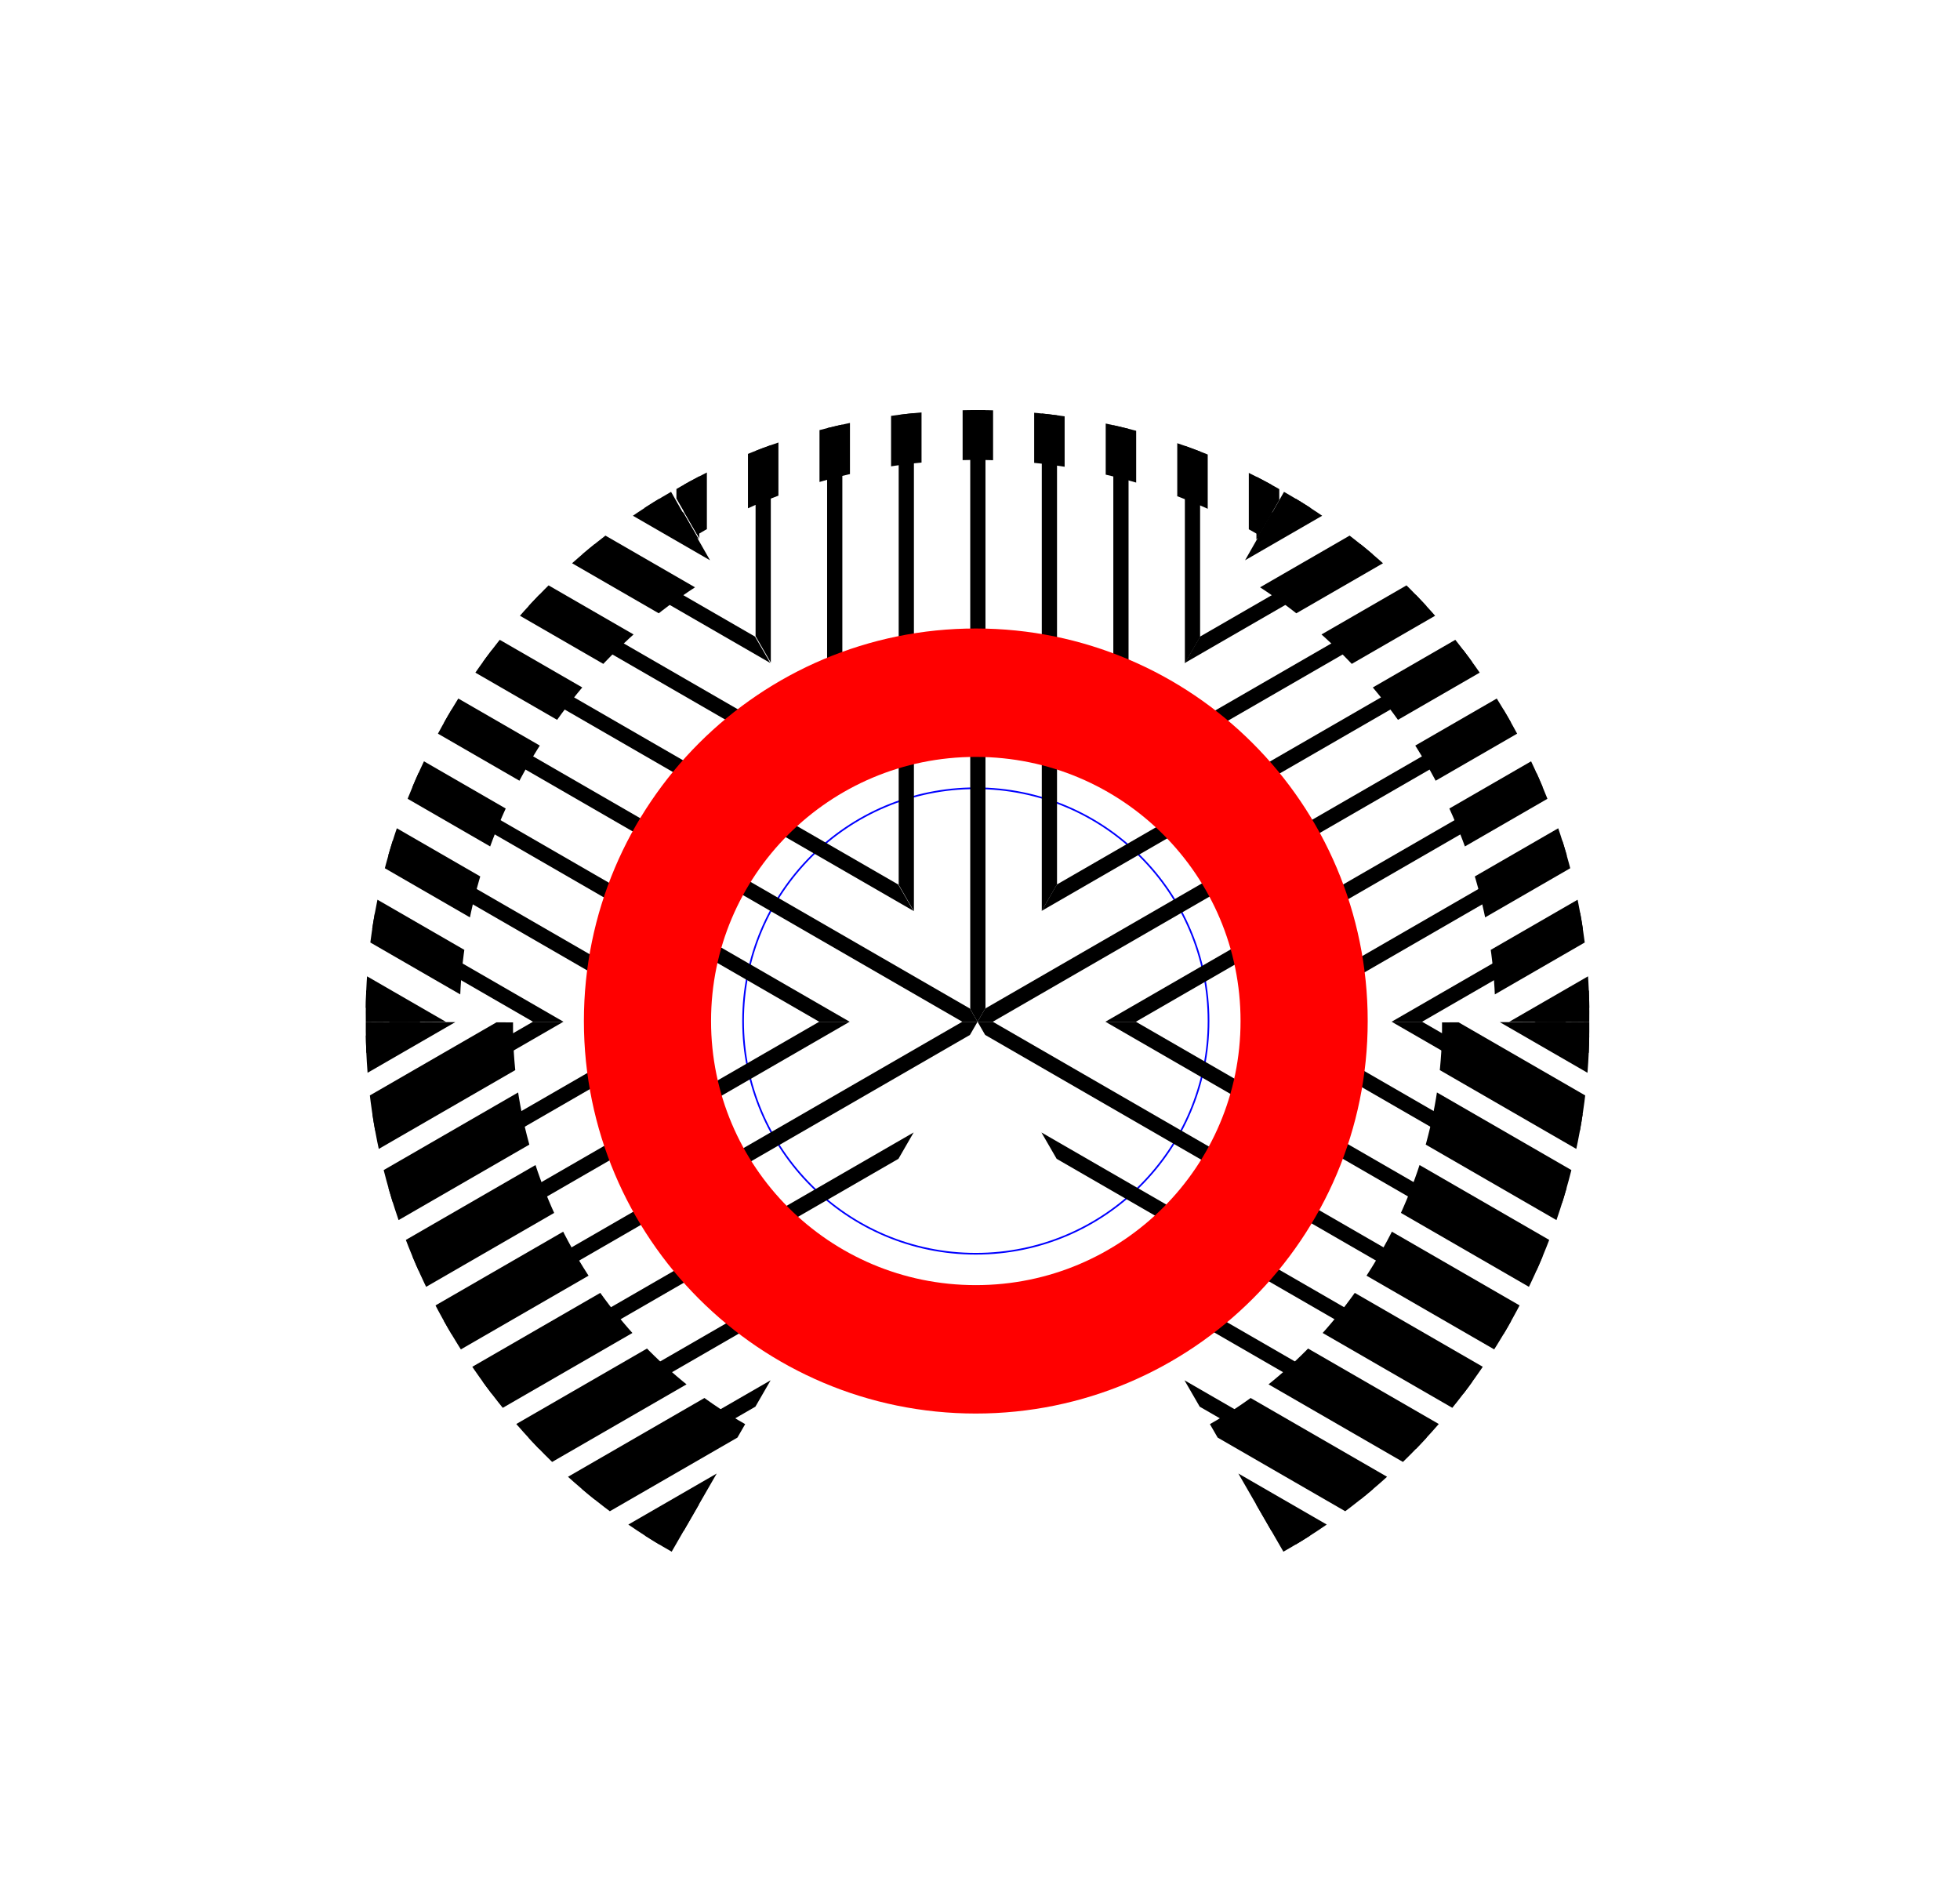
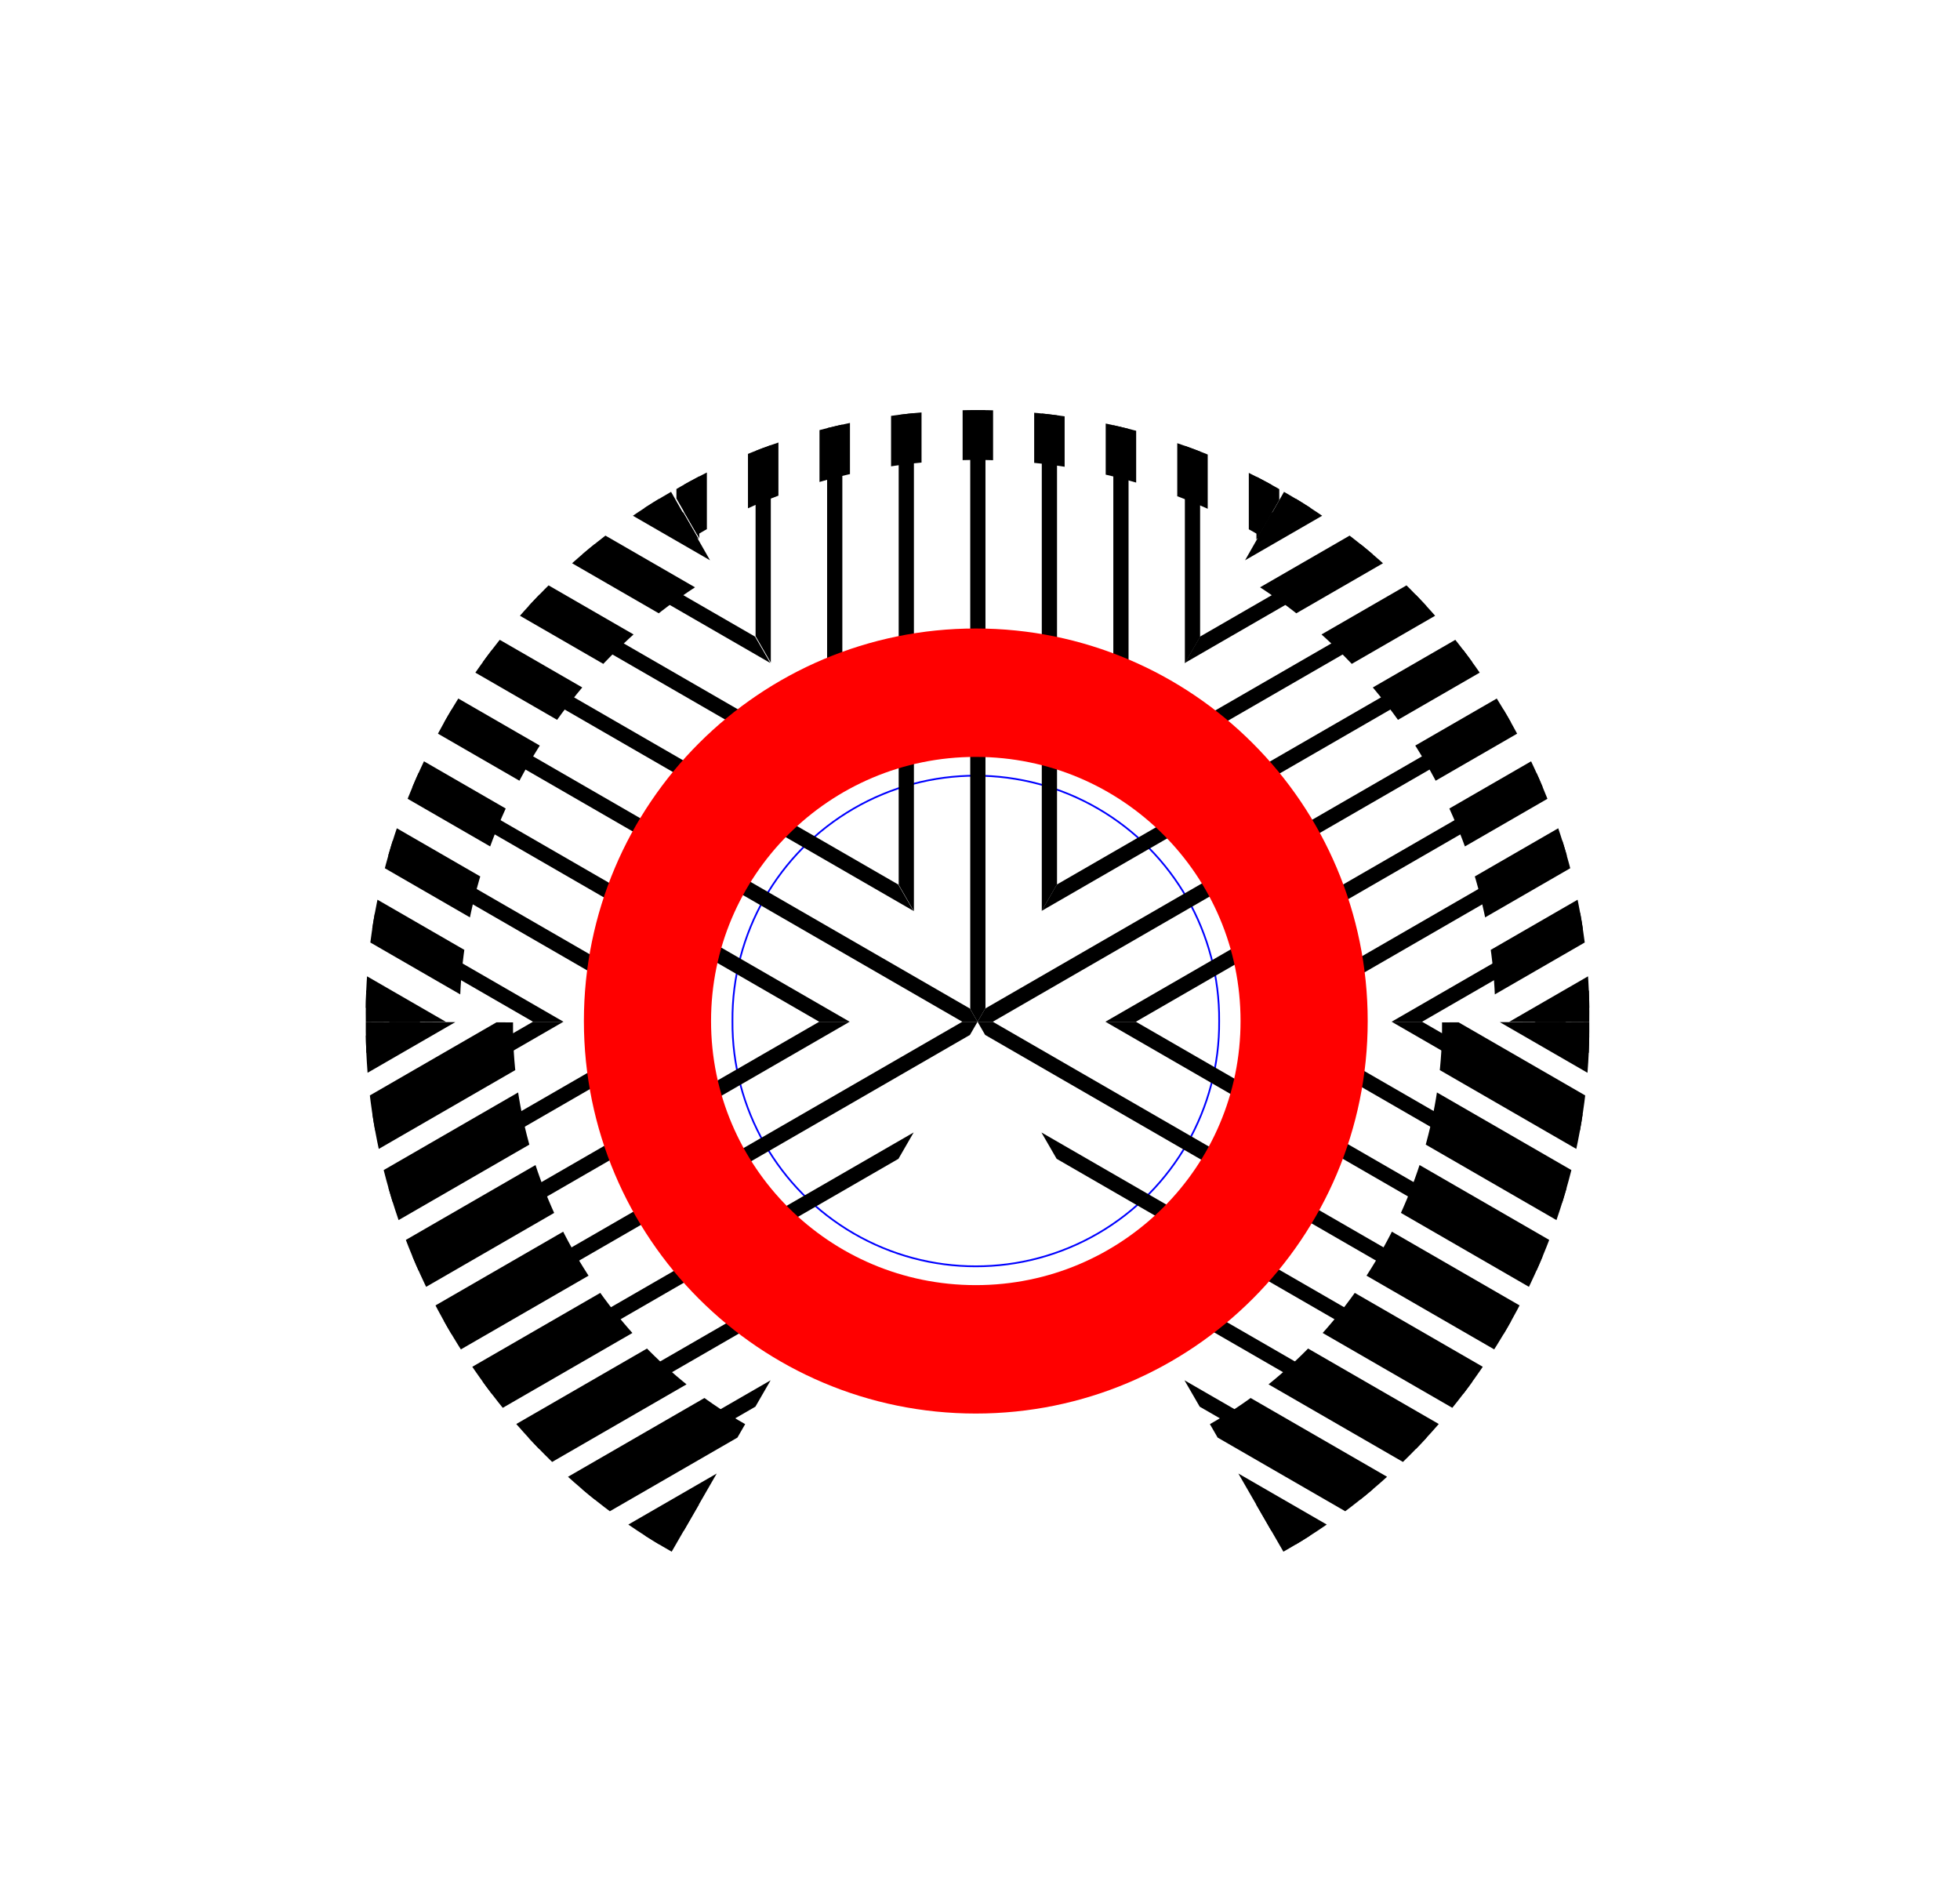
<svg xmlns="http://www.w3.org/2000/svg" xmlns:xlink="http://www.w3.org/1999/xlink" width="96.504" height="92.402" id="svg42589" version="1.1">
  <defs id="defs42591">
    <clipPath id="SVGID_42_-3">
      <path d="m 68.708,143.812 -15.03,-26.11 c 9.07,-5.399 21.021,-5.289 30.12,0.021 l -15.09,26.089" id="use1677-9" />
    </clipPath>
    <clipPath id="SVGID_44_-0">
      <path d="m 68.708,143.812 15.08,-26.101 c 9.141,5.24 15.201,15.541 15.041,26.101 H 68.708" id="use1711-7" />
    </clipPath>
    <clipPath id="SVGID_46_-0">
      <path d="m 68.708,143.812 h 30.121 c 0.1,10.59 -5.84,20.88 -15.061,26.09 l -15.06,-26.09" id="use1745-0" />
    </clipPath>
    <clipPath id="SVGID_48_-6">
      <path d="m 68.708,143.812 -15.08,-26.101 c -9.14,5.24 -15.2,15.541 -15.04,26.101 h 30.12" id="use1779-7" />
    </clipPath>
    <clipPath id="SVGID_50_-8">
      <path d="m 68.708,143.812 h -30.12 c -0.1,10.59 5.84,20.88 15.061,26.09 l 15.059,-26.09" id="use1813-4" />
    </clipPath>
    <clipPath id="SVGID_52_-4">
      <path d="m 40.814,143.768 c -0.019,4.856 1.265,9.741 3.7,13.958 2.422,4.225 5.962,7.788 10.17,10.239 l -1.172,2.01 c -4.561,-2.654 -8.391,-6.513 -11.016,-11.09 -2.639,-4.567 -4.031,-9.867 -4.01,-15.121 l 2.328,0.004 z" id="use1847-0" />
    </clipPath>
    <clipPath id="SVGID_54_-1">
      <path d="m 55.739,121.27 c -3.934,2.268 -7.253,5.576 -9.529,9.506 -2.287,3.922 -3.506,8.464 -3.508,12.997 l -4.215,-0.009 c 0,-5.256 1.418,-10.551 4.077,-15.105 2.646,-4.565 6.495,-8.403 11.066,-11.039 l 2.109,3.65 z" id="use1881-9" />
    </clipPath>
    <clipPath id="SVGID_56_-1">
      <path d="m 80.806,122.912 c -3.645,-2.112 -7.851,-3.234 -12.061,-3.228 -4.211,-0.009 -8.418,1.11 -12.062,3.22 l -3.052,-5.285 c 4.563,-2.646 9.86,-4.052 15.116,-4.038 5.254,-0.011 10.551,1.398 15.113,4.047 l -3.054,5.284 z" id="use1915-8" />
    </clipPath>
    <clipPath id="SVGID_58_-1">
      <path d="m 90.997,143.794 c 0,-3.888 -1.037,-7.756 -2.99,-11.111 -1.943,-3.36 -4.785,-6.196 -8.146,-8.136 l 4,-6.919 c 4.57,2.638 8.416,6.479 11.061,11.045 2.656,4.558 4.07,9.853 4.068,15.107 l -7.993,0.014 z" id="use1949-4" />
    </clipPath>
    <clipPath id="SVGID_60_-9">
      <path d="m 78.976,161.447 c 3.07,-1.785 5.664,-4.395 7.432,-7.475 1.777,-3.077 2.711,-6.611 2.701,-10.176 l 9.881,-0.017 c 0.018,5.255 -1.377,10.554 -4.02,15.12 -2.627,4.576 -6.461,8.43 -11.021,11.084 l -4.973,-8.536 z" id="use1983-1" />
    </clipPath>
    <clipPath id="SVGID_42_-3-8">
      <path id="use1677-9-9" d="m 68.708,143.812 -15.03,-26.11 c 9.07,-5.399 21.021,-5.289 30.12,0.021 l -15.09,26.089" />
    </clipPath>
    <clipPath id="SVGID_44_-0-2">
      <path id="use1711-7-2" d="m 68.708,143.812 15.08,-26.101 c 9.141,5.24 15.201,15.541 15.041,26.101 H 68.708" />
    </clipPath>
    <clipPath id="SVGID_46_-0-9">
      <path id="use1745-0-7" d="m 68.708,143.812 h 30.121 c 0.1,10.59 -5.84,20.88 -15.061,26.09 l -15.06,-26.09" />
    </clipPath>
    <clipPath id="SVGID_48_-6-1">
      <path id="use1779-7-9" d="m 68.708,143.812 -15.08,-26.101 c -9.14,5.24 -15.2,15.541 -15.04,26.101 h 30.12" />
    </clipPath>
    <clipPath id="SVGID_50_-8-2">
      <path id="use1813-4-2" d="m 68.708,143.812 h -30.12 c -0.1,10.59 5.84,20.88 15.061,26.09 l 15.059,-26.09" />
    </clipPath>
    <clipPath id="SVGID_52_-4-6">
      <path id="use1847-0-5" d="m 40.814,143.768 c -0.019,4.856 1.265,9.741 3.7,13.958 2.422,4.225 5.962,7.788 10.17,10.239 l -1.172,2.01 c -4.561,-2.654 -8.391,-6.513 -11.016,-11.09 -2.639,-4.567 -4.031,-9.867 -4.01,-15.121 l 2.328,0.004 z" />
    </clipPath>
    <clipPath id="SVGID_54_-1-1">
      <path id="use1881-9-7" d="m 55.739,121.27 c -3.934,2.268 -7.253,5.576 -9.529,9.506 -2.287,3.922 -3.506,8.464 -3.508,12.997 l -4.215,-0.009 c 0,-5.256 1.418,-10.551 4.077,-15.105 2.646,-4.565 6.495,-8.403 11.066,-11.039 l 2.109,3.65 z" />
    </clipPath>
    <clipPath id="SVGID_56_-1-7">
      <path id="use1915-8-0" d="m 80.806,122.912 c -3.645,-2.112 -7.851,-3.234 -12.061,-3.228 -4.211,-0.009 -8.418,1.11 -12.062,3.22 l -3.052,-5.285 c 4.563,-2.646 9.86,-4.052 15.116,-4.038 5.254,-0.011 10.551,1.398 15.113,4.047 l -3.054,5.284 z" />
    </clipPath>
    <clipPath id="SVGID_58_-1-2">
      <path id="use1949-4-6" d="m 90.997,143.794 c 0,-3.888 -1.037,-7.756 -2.99,-11.111 -1.943,-3.36 -4.785,-6.196 -8.146,-8.136 l 4,-6.919 c 4.57,2.638 8.416,6.479 11.061,11.045 2.656,4.558 4.07,9.853 4.068,15.107 l -7.993,0.014 z" />
    </clipPath>
    <clipPath id="SVGID_60_-9-8">
      <path id="use1983-1-2" d="m 78.976,161.447 c 3.07,-1.785 5.664,-4.395 7.432,-7.475 1.777,-3.077 2.711,-6.611 2.701,-10.176 l 9.881,-0.017 c 0.018,5.255 -1.377,10.554 -4.02,15.12 -2.627,4.576 -6.461,8.43 -11.021,11.084 l -4.973,-8.536 z" />
    </clipPath>
    <clipPath id="SVGID_2_">
      <use height="720.001" width="1152" y="0" x="0" style="overflow:visible" id="use975" overflow="visible" xlink:href="#SVGID_1_" />
    </clipPath>
    <clipPath id="SVGID_4_">
      <use height="720.001" width="1152" y="0" x="0" style="overflow:visible" id="use1009" overflow="visible" xlink:href="#SVGID_3_" />
    </clipPath>
    <clipPath id="SVGID_6_">
      <use height="720.001" width="1152" y="0" x="0" style="overflow:visible" id="use1043" overflow="visible" xlink:href="#SVGID_5_" />
    </clipPath>
    <clipPath id="SVGID_8_">
      <use height="720.001" width="1152" y="0" x="0" style="overflow:visible" id="use1077" overflow="visible" xlink:href="#SVGID_7_" />
    </clipPath>
    <clipPath id="SVGID_10_">
      <use height="720.001" width="1152" y="0" x="0" style="overflow:visible" id="use1111" overflow="visible" xlink:href="#SVGID_9_" />
    </clipPath>
    <clipPath id="SVGID_12_">
      <use height="720.001" width="1152" y="0" x="0" style="overflow:visible" id="use1145" overflow="visible" xlink:href="#SVGID_11_" />
    </clipPath>
    <clipPath id="SVGID_14_">
      <use height="720.001" width="1152" y="0" x="0" style="overflow:visible" id="use1179" overflow="visible" xlink:href="#SVGID_13_" />
    </clipPath>
    <clipPath id="SVGID_16_">
      <use height="720.001" width="1152" y="0" x="0" style="overflow:visible" id="use1213" overflow="visible" xlink:href="#SVGID_15_" />
    </clipPath>
    <clipPath id="SVGID_18_">
      <use height="720.001" width="1152" y="0" x="0" style="overflow:visible" id="use1247" overflow="visible" xlink:href="#SVGID_17_" />
    </clipPath>
    <clipPath id="SVGID_20_">
      <use height="720.001" width="1152" y="0" x="0" style="overflow:visible" id="use1281" overflow="visible" xlink:href="#SVGID_19_" />
    </clipPath>
  </defs>
  <g id="layer1" transform="translate(23.23684,-906.5732)" style="display:inline">
-     <path style="fill:none;stroke:#0000ff;stroke-width:0.111;stroke-miterlimit:4;stroke-opacity:1;stroke-dasharray:none" id="path42603" d="m 33.929,87.321 c 0,8.58 -6.956,15.536 -15.536,15.536 -8.58,0 -15.536,-6.956 -15.536,-15.536 0,-8.58 6.956,-15.536 15.536,-15.536 8.58,0 15.536,6.956 15.536,15.536 z" transform="matrix(0.7375691,0,0,0.7375694,11.24227,892.436)" />
+     <path style="fill:none;stroke:#0000ff;stroke-width:0.111;stroke-miterlimit:4;stroke-opacity:1;stroke-dasharray:none" id="path42603" d="m 33.929,87.321 a 15.536,15.536 0 1 1 -31.071,0 15.536,15.536 0 1 1 31.071,0 z" transform="matrix(0.7712481,0,0,0.7712481,10.62281,889.4951)" />
  </g>
  <g id="layer3" style="opacity:1">
    <g id="g23138" transform="translate(98.99495,-10.10153)">
      <g transform="translate(22.62491,-0.5357143)" id="g22911">
        <g style="display:inline" id="g6787" transform="translate(13.00342,105.943)">
          <g transform="translate(-227.2,-116.913)" id="outlines">
            <g style="display:none" id="g888" display="none">
              <g style="display:inline" id="g890" display="inline">
                <line style="fill:none;stroke:#000000;stroke-width:0.75" id="line892" y2="82.766" x2="486.131" y1="117.749" x1="486.131" />
                <line style="fill:none;stroke:#000000;stroke-width:0.75" id="line894" y2="82.766" x2="489.654" y1="117.749" x1="489.654" />
                <line style="fill:none;stroke:#000000;stroke-width:0.75" id="line896" y2="82.766" x2="493.176" y1="117.749" x1="493.176" />
                <line style="fill:none;stroke:#000000;stroke-width:0.75" id="line898" y2="82.766" x2="496.699" y1="117.749" x1="496.699" />
                <line style="fill:none;stroke:#000000;stroke-width:0.75" id="line900" y2="82.766" x2="500.222" y1="117.749" x1="500.222" />
                <line style="fill:none;stroke:#000000;stroke-width:0.75" id="line902" y2="82.766" x2="503.746" y1="117.749" x1="503.746" />
                <line style="fill:none;stroke:#000000;stroke-width:0.75" id="line904" y2="82.766" x2="507.268" y1="117.749" x1="507.268" />
                <line style="fill:none;stroke:#000000;stroke-width:0.75" id="line906" y2="82.766" x2="510.791" y1="117.749" x1="510.791" />
                <line style="fill:none;stroke:#000000;stroke-width:0.75" id="line908" y2="82.766" x2="514.314" y1="117.749" x1="514.314" />
                <line style="fill:none;stroke:#000000;stroke-width:0.75" id="line910" y2="82.766" x2="517.836" y1="117.749" x1="517.836" />
                <line style="fill:none;stroke:#000000;stroke-width:0.75" id="line912" y2="82.766" x2="521.359" y1="117.749" x1="521.359" />
              </g>
            </g>
            <g style="display:none" id="g914" display="none">
              <g style="display:inline" id="g916" display="inline">
                <line style="fill:none;stroke:#000000;stroke-width:0.75" id="line918" y2="120.869" x2="486.131" y1="155.852" x1="486.131" />
                <line style="fill:none;stroke:#000000;stroke-width:0.75" id="line920" y2="120.869" x2="489.655" y1="155.852" x1="489.655" />
                <line style="fill:none;stroke:#000000;stroke-width:0.75" id="line922" y2="120.869" x2="493.177" y1="155.852" x1="493.177" />
                <line style="fill:none;stroke:#000000;stroke-width:0.75" id="line924" y2="120.869" x2="496.7" y1="155.852" x1="496.7" />
                <line style="fill:none;stroke:#000000;stroke-width:0.75" id="line926" y2="120.869" x2="500.223" y1="155.852" x1="500.223" />
                <line style="fill:none;stroke:#000000;stroke-width:0.75" id="line928" y2="120.869" x2="503.746" y1="155.852" x1="503.746" />
                <line style="fill:none;stroke:#000000;stroke-width:0.75" id="line930" y2="120.869" x2="507.269" y1="155.852" x1="507.269" />
                <line style="fill:none;stroke:#000000;stroke-width:0.75" id="line932" y2="120.869" x2="510.792" y1="155.852" x1="510.792" />
                <line style="fill:none;stroke:#000000;stroke-width:0.75" id="line934" y2="120.869" x2="514.314" y1="155.852" x1="514.314" />
                <line style="fill:none;stroke:#000000;stroke-width:0.75" id="line936" y2="120.869" x2="517.837" y1="155.852" x1="517.837" />
                <line style="fill:none;stroke:#000000;stroke-width:0.75" id="line938" y2="120.869" x2="521.36" y1="155.852" x1="521.36" />
              </g>
            </g>
            <g style="display:none" id="g940" display="none">
              <g style="display:inline" id="g942" display="inline">
                <line style="fill:none;stroke:#000000;stroke-width:2.5" id="line944" y2="82.767" x2="486.132" y1="117.748" x1="486.132" />
                <line style="fill:none;stroke:#000000;stroke-width:2.5" id="line946" y2="82.767" x2="489.655" y1="117.748" x1="489.655" />
                <line style="fill:none;stroke:#000000;stroke-width:2.5" id="line948" y2="82.767" x2="493.177" y1="117.748" x1="493.177" />
                <line style="fill:none;stroke:#000000;stroke-width:2.5" id="line950" y2="82.767" x2="496.7" y1="117.748" x1="496.7" />
                <line style="fill:none;stroke:#000000;stroke-width:2.5" id="line952" y2="82.767" x2="500.223" y1="117.748" x1="500.223" />
                <line style="fill:none;stroke:#000000;stroke-width:2.5" id="line954" y2="82.767" x2="503.746" y1="117.748" x1="503.746" />
                <line style="fill:none;stroke:#000000;stroke-width:2.5" id="line956" y2="82.767" x2="507.269" y1="117.748" x1="507.269" />
                <line style="fill:none;stroke:#000000;stroke-width:2.5" id="line958" y2="82.767" x2="510.792" y1="117.748" x1="510.792" />
                <line style="fill:none;stroke:#000000;stroke-width:2.5" id="line960" y2="82.767" x2="514.314" y1="117.748" x1="514.314" />
                <line style="fill:none;stroke:#000000;stroke-width:2.5" id="line962" y2="82.767" x2="517.836" y1="117.748" x1="517.836" />
                <line style="fill:none;stroke:#000000;stroke-width:2.5" id="line964" y2="82.767" x2="521.359" y1="117.748" x1="521.359" />
              </g>
            </g>
            <g id="working" />
            <g id="g967">
              <g id="g969">
                <defs id="defs971">
                  <path d="m 140.708,71.913 -15.03,-26.11 c 9.07,-5.399 21.021,-5.289 30.12,0.021 l -15.09,26.089" id="SVGID_1_" />
                </defs>
                <clipPath id="clipPath7109">
                  <use height="720.001" width="1152" y="0" x="0" style="overflow:visible" id="use7111" overflow="visible" xlink:href="#SVGID_1_" />
                </clipPath>
                <g id="g977" clip-path="url(#SVGID_2_)">
                  <g id="g979">
                    <line style="fill:none;stroke:#000000;stroke-width:0.75" id="line981" y2="36.931" x2="123.108" y1="71.913" x1="123.108" />
                    <line style="fill:none;stroke:#000000;stroke-width:0.75" id="line983" y2="36.932" x2="126.631" y1="71.913" x1="126.631" />
                    <line style="fill:none;stroke:#000000;stroke-width:0.75" id="line985" y2="36.931" x2="130.154" y1="71.913" x1="130.154" />
                    <line style="fill:none;stroke:#000000;stroke-width:0.75" id="line987" y2="36.931" x2="133.676" y1="71.912" x1="133.676" />
                    <line style="fill:none;stroke:#000000;stroke-width:0.75" id="line989" y2="36.932" x2="137.2" y1="71.913" x1="137.2" />
                    <line style="fill:none;stroke:#000000;stroke-width:0.75" id="line991" y2="36.932" x2="140.723" y1="71.914" x1="140.723" />
                    <line style="fill:none;stroke:#000000;stroke-width:0.75" id="line993" y2="36.932" x2="144.246" y1="71.913" x1="144.246" />
                    <line style="fill:none;stroke:#000000;stroke-width:0.75" id="line995" y2="36.932" x2="147.768" y1="71.914" x1="147.768" />
                    <line style="fill:none;stroke:#000000;stroke-width:0.75" id="line997" y2="36.931" x2="151.291" y1="71.913" x1="151.291" />
                    <line style="fill:none;stroke:#000000;stroke-width:0.75" id="line999" y2="36.931" x2="154.814" y1="71.914" x1="154.814" />
                    <line style="fill:none;stroke:#000000;stroke-width:0.75" id="line1001" y2="36.931" x2="158.337" y1="71.913" x1="158.337" />
                  </g>
                </g>
              </g>
              <g id="g1003">
                <defs id="defs1005">
                  <path d="m 140.708,71.913 15.08,-26.101 c 9.14,5.24 15.2,15.541 15.04,26.101 h -30.12" id="SVGID_3_" />
                </defs>
                <clipPath id="clipPath7129">
                  <use height="720.001" width="1152" y="0" x="0" style="overflow:visible" id="use7131" overflow="visible" xlink:href="#SVGID_3_" />
                </clipPath>
                <g id="g1011" clip-path="url(#SVGID_4_)">
                  <g id="g1013">
                    <line style="fill:none;stroke:#000000;stroke-width:0.75" id="line1015" y2="39.166" x2="162.196" y1="56.657" x1="131.9" />
                    <line style="fill:none;stroke:#000000;stroke-width:0.75" id="line1017" y2="42.218" x2="163.958" y1="59.709" x1="133.662" />
                    <line style="fill:none;stroke:#000000;stroke-width:0.75" id="line1019" y2="45.268" x2="165.718" y1="62.759" x1="135.422" />
                    <line style="fill:none;stroke:#000000;stroke-width:0.75" id="line1021" y2="48.319" x2="167.48" y1="65.81" x1="137.184" />
                    <line style="fill:none;stroke:#000000;stroke-width:0.75" id="line1023" y2="51.37" x2="169.242" y1="68.86" x1="138.946" />
                    <line style="fill:none;stroke:#000000;stroke-width:0.75" id="line1025" y2="54.421" x2="171.003" y1="71.912" x1="140.708" />
                    <line style="fill:none;stroke:#000000;stroke-width:0.75" id="line1027" y2="57.472" x2="172.764" y1="74.963" x1="142.468" />
                    <line style="fill:none;stroke:#000000;stroke-width:0.75" id="line1029" y2="60.522" x2="174.526" y1="78.014" x1="144.23" />
                    <line style="fill:none;stroke:#000000;stroke-width:0.75" id="line1031" y2="63.573" x2="176.288" y1="81.064" x1="145.992" />
                    <line style="fill:none;stroke:#000000;stroke-width:0.75" id="line1033" y2="66.624" x2="178.048" y1="84.115" x1="147.752" />
                    <line style="fill:none;stroke:#000000;stroke-width:0.75" id="line1035" y2="69.675" x2="179.81" y1="87.166" x1="149.514" />
                  </g>
                </g>
              </g>
              <g id="g1037">
                <defs id="defs1039">
                  <path d="m 140.708,71.913 h 30.12 c 0.1,10.59 -5.84,20.88 -15.061,26.09 l -15.059,-26.09" id="SVGID_5_" />
                </defs>
                <clipPath id="clipPath7149">
                  <use height="720.001" width="1152" y="0" x="0" style="overflow:visible" id="use7151" overflow="visible" xlink:href="#SVGID_5_" />
                </clipPath>
                <g id="g1045" clip-path="url(#SVGID_6_)">
                  <g id="g1047">
                    <line style="fill:none;stroke:#000000;stroke-width:0.75" id="line1049" y2="74.148" x2="179.811" y1="56.657" x1="149.515" />
                    <line style="fill:none;stroke:#000000;stroke-width:0.75" id="line1051" y2="77.2" x2="178.049" y1="59.709" x1="147.753" />
                    <line style="fill:none;stroke:#000000;stroke-width:0.75" id="line1053" y2="80.25" x2="176.289" y1="62.759" x1="145.993" />
                    <line style="fill:none;stroke:#000000;stroke-width:0.75" id="line1055" y2="83.301" x2="174.527" y1="65.811" x1="144.231" />
                    <line style="fill:none;stroke:#000000;stroke-width:0.75" id="line1057" y2="86.352" x2="172.765" y1="68.861" x1="142.469" />
                    <line style="fill:none;stroke:#000000;stroke-width:0.75" id="line1059" y2="89.403" x2="171.003" y1="71.912" x1="140.708" />
                    <line style="fill:none;stroke:#000000;stroke-width:0.75" id="line1061" y2="92.454" x2="169.243" y1="74.963" x1="138.947" />
                    <line style="fill:none;stroke:#000000;stroke-width:0.75" id="line1063" y2="95.505" x2="167.481" y1="78.014" x1="137.185" />
                    <line style="fill:none;stroke:#000000;stroke-width:0.75" id="line1065" y2="98.556" x2="165.719" y1="81.064" x1="135.423" />
                    <line style="fill:none;stroke:#000000;stroke-width:0.75" id="line1067" y2="101.606" x2="163.958" y1="84.115" x1="133.663" />
                    <line style="fill:none;stroke:#000000;stroke-width:0.75" id="line1069" y2="104.657" x2="162.197" y1="87.166" x1="131.901" />
                  </g>
                </g>
              </g>
              <g id="g1071">
                <defs id="defs1073">
                  <path d="m 170.828,71.913 c 0.1,10.59 -5.84,20.88 -15.061,26.09 l -3.619,-6.28 c 6.979,-3.939 11.5,-11.77 11.43,-19.779 l 7.25,-0.031 z" id="SVGID_7_" />
                </defs>
                <clipPath id="clipPath7169">
                  <use height="720.001" width="1152" y="0" x="0" style="overflow:visible" id="use7171" overflow="visible" xlink:href="#SVGID_7_" />
                </clipPath>
                <g id="g1079" clip-path="url(#SVGID_8_)">
                  <g id="g1081">
                    <line style="fill:none;stroke:#000000;stroke-width:2.5" id="line1083" y2="74.149" x2="179.811" y1="56.658" x1="149.514" />
                    <line style="fill:none;stroke:#000000;stroke-width:2.5" id="line1085" y2="77.201" x2="178.049" y1="59.709" x1="147.752" />
                    <line style="fill:none;stroke:#000000;stroke-width:2.5" id="line1087" y2="80.251" x2="176.288" y1="62.76" x1="145.992" />
                    <line style="fill:none;stroke:#000000;stroke-width:2.5" id="line1089" y2="83.302" x2="174.526" y1="65.811" x1="144.231" />
                    <line style="fill:none;stroke:#000000;stroke-width:2.5" id="line1091" y2="86.354" x2="172.765" y1="68.861" x1="142.469" />
                    <line style="fill:none;stroke:#000000;stroke-width:2.5" id="line1093" y2="89.404" x2="171.003" y1="71.913" x1="140.708" />
                    <line style="fill:none;stroke:#000000;stroke-width:2.5" id="line1095" y2="92.455" x2="169.242" y1="74.963" x1="138.946" />
                    <line style="fill:none;stroke:#000000;stroke-width:2.5" id="line1097" y2="95.506" x2="167.481" y1="78.015" x1="137.184" />
                    <line style="fill:none;stroke:#000000;stroke-width:2.5" id="line1099" y2="98.557" x2="165.719" y1="81.065" x1="135.423" />
                    <line style="fill:none;stroke:#000000;stroke-width:2.5" id="line1101" y2="101.607" x2="163.958" y1="84.116" x1="133.662" />
                    <line style="fill:none;stroke:#000000;stroke-width:2.5" id="line1103" y2="104.658" x2="162.196" y1="87.167" x1="131.901" />
                  </g>
                </g>
              </g>
              <g id="g1105">
                <defs id="defs1107">
                  <path d="m 155.797,45.823 c 4.57,2.615 8.365,6.497 10.999,11.046 2.634,4.549 4.106,9.764 4.031,15.044 l -2.315,0.005 -2.314,0.005 c 0.064,-4.47 -1.18,-8.88 -3.405,-12.728 -2.225,-3.848 -5.431,-7.132 -9.285,-9.352 l 1.146,-2.011 1.143,-2.009 z" id="SVGID_9_" />
                </defs>
                <clipPath id="clipPath7189">
                  <use height="720.001" width="1152" y="0" x="0" style="overflow:visible" id="use7191" overflow="visible" xlink:href="#SVGID_9_" />
                </clipPath>
                <g id="g1113" clip-path="url(#SVGID_10_)">
                  <g id="g1115">
                    <line style="fill:none;stroke:#000000;stroke-width:2" id="line1117" y2="39.167" x2="162.196" y1="56.658" x1="131.9" />
                    <line style="fill:none;stroke:#000000;stroke-width:2" id="line1119" y2="42.218" x2="163.958" y1="59.71" x1="133.662" />
                    <line style="fill:none;stroke:#000000;stroke-width:2" id="line1121" y2="45.269" x2="165.719" y1="62.76" x1="135.423" />
                    <line style="fill:none;stroke:#000000;stroke-width:2" id="line1123" y2="48.319" x2="167.48" y1="65.811" x1="137.185" />
                    <line style="fill:none;stroke:#000000;stroke-width:2" id="line1125" y2="51.37" x2="169.242" y1="68.862" x1="138.946" />
                    <line style="fill:none;stroke:#000000;stroke-width:2" id="line1127" y2="54.422" x2="171.003" y1="71.913" x1="140.708" />
                    <line style="fill:none;stroke:#000000;stroke-width:2" id="line1129" y2="57.472" x2="172.765" y1="74.964" x1="142.469" />
                    <line style="fill:none;stroke:#000000;stroke-width:2" id="line1131" y2="60.523" x2="174.526" y1="78.015" x1="144.23" />
                    <line style="fill:none;stroke:#000000;stroke-width:2" id="line1133" y2="63.574" x2="176.288" y1="81.065" x1="145.992" />
                    <line style="fill:none;stroke:#000000;stroke-width:2" id="line1135" y2="66.625" x2="178.049" y1="84.116" x1="147.753" />
                    <line style="fill:none;stroke:#000000;stroke-width:2" id="line1137" y2="69.676" x2="179.811" y1="87.167" x1="149.515" />
                  </g>
                </g>
              </g>
              <g id="g1139">
                <defs id="defs1141">
                  <path d="m 140.708,71.913 -15.08,-26.101 c -9.14,5.24 -15.2,15.541 -15.04,26.101 h 30.12" id="SVGID_11_" />
                </defs>
                <clipPath id="clipPath7209">
                  <use height="720.001" width="1152" y="0" x="0" style="overflow:visible" id="use7211" overflow="visible" xlink:href="#SVGID_11_" />
                </clipPath>
                <g id="g1147" clip-path="url(#SVGID_12_)">
                  <g id="g1149">
                    <line style="fill:none;stroke:#000000;stroke-width:0.75" id="line1151" y2="39.166" x2="119.219" y1="56.657" x1="149.515" />
                    <line style="fill:none;stroke:#000000;stroke-width:0.75" id="line1153" y2="42.218" x2="117.458" y1="59.709" x1="147.753" />
                    <line style="fill:none;stroke:#000000;stroke-width:0.75" id="line1155" y2="45.268" x2="115.697" y1="62.759" x1="145.993" />
                    <line style="fill:none;stroke:#000000;stroke-width:0.75" id="line1157" y2="48.319" x2="113.935" y1="65.81" x1="144.231" />
                    <line style="fill:none;stroke:#000000;stroke-width:0.75" id="line1159" y2="51.37" x2="112.173" y1="68.86" x1="142.469" />
                    <line style="fill:none;stroke:#000000;stroke-width:0.75" id="line1161" y2="54.421" x2="110.412" y1="71.912" x1="140.708" />
                    <line style="fill:none;stroke:#000000;stroke-width:0.75" id="line1163" y2="57.472" x2="108.651" y1="74.963" x1="138.947" />
                    <line style="fill:none;stroke:#000000;stroke-width:0.75" id="line1165" y2="60.522" x2="106.889" y1="78.014" x1="137.185" />
                    <line style="fill:none;stroke:#000000;stroke-width:0.75" id="line1167" y2="63.573" x2="105.127" y1="81.064" x1="135.423" />
                    <line style="fill:none;stroke:#000000;stroke-width:0.75" id="line1169" y2="66.624" x2="103.367" y1="84.115" x1="133.663" />
                    <line style="fill:none;stroke:#000000;stroke-width:0.75" id="line1171" y2="69.675" x2="101.605" y1="87.166" x1="131.901" />
                  </g>
                </g>
              </g>
              <g id="g1173">
                <defs id="defs1175">
                  <path d="m 140.708,71.913 h -30.12 c -0.1,10.59 5.84,20.88 15.061,26.09 l 15.059,-26.09" id="SVGID_13_" />
                </defs>
                <clipPath id="clipPath7229">
                  <use height="720.001" width="1152" y="0" x="0" style="overflow:visible" id="use7231" overflow="visible" xlink:href="#SVGID_13_" />
                </clipPath>
                <g id="g1181" clip-path="url(#SVGID_14_)">
                  <g id="g1183">
                    <line style="fill:none;stroke:#000000;stroke-width:0.75" id="line1185" y2="74.148" x2="101.604" y1="56.657" x1="131.9" />
                    <line style="fill:none;stroke:#000000;stroke-width:0.75" id="line1187" y2="77.2" x2="103.366" y1="59.709" x1="133.662" />
                    <line style="fill:none;stroke:#000000;stroke-width:0.75" id="line1189" y2="80.25" x2="105.126" y1="62.759" x1="135.422" />
                    <line style="fill:none;stroke:#000000;stroke-width:0.75" id="line1191" y2="83.301" x2="106.888" y1="65.811" x1="137.184" />
                    <line style="fill:none;stroke:#000000;stroke-width:0.75" id="line1193" y2="86.352" x2="108.65" y1="68.861" x1="138.946" />
                    <line style="fill:none;stroke:#000000;stroke-width:0.75" id="line1195" y2="89.403" x2="110.412" y1="71.912" x1="140.708" />
                    <line style="fill:none;stroke:#000000;stroke-width:0.75" id="line1197" y2="92.454" x2="112.172" y1="74.963" x1="142.468" />
                    <line style="fill:none;stroke:#000000;stroke-width:0.75" id="line1199" y2="95.505" x2="113.934" y1="78.014" x1="144.23" />
                    <line style="fill:none;stroke:#000000;stroke-width:0.75" id="line1201" y2="98.556" x2="115.696" y1="81.064" x1="145.992" />
                    <line style="fill:none;stroke:#000000;stroke-width:0.75" id="line1203" y2="101.606" x2="117.457" y1="84.115" x1="147.752" />
                    <line style="fill:none;stroke:#000000;stroke-width:0.75" id="line1205" y2="104.657" x2="119.218" y1="87.166" x1="149.514" />
                  </g>
                </g>
              </g>
              <g id="g1207">
                <defs id="defs1209">
                  <path d="m 110.587,71.913 c -0.1,10.59 5.84,20.88 15.061,26.09 l 3.619,-6.28 c -6.979,-3.939 -11.5,-11.77 -11.43,-19.779 l -7.25,-0.031 z" id="SVGID_15_" />
                </defs>
                <clipPath id="clipPath7249">
                  <use height="720.001" width="1152" y="0" x="0" style="overflow:visible" id="use7251" overflow="visible" xlink:href="#SVGID_15_" />
                </clipPath>
                <g id="g1215" clip-path="url(#SVGID_16_)">
                  <g id="g1217">
                    <line style="fill:none;stroke:#000000;stroke-width:2.5" id="line1219" y2="74.149" x2="101.604" y1="56.658" x1="131.901" />
                    <line style="fill:none;stroke:#000000;stroke-width:2.5" id="line1221" y2="77.201" x2="103.366" y1="59.709" x1="133.663" />
                    <line style="fill:none;stroke:#000000;stroke-width:2.5" id="line1223" y2="80.251" x2="105.127" y1="62.76" x1="135.423" />
                    <line style="fill:none;stroke:#000000;stroke-width:2.5" id="line1225" y2="83.302" x2="106.889" y1="65.811" x1="137.184" />
                    <line style="fill:none;stroke:#000000;stroke-width:2.5" id="line1227" y2="86.354" x2="108.65" y1="68.861" x1="138.946" />
                    <line style="fill:none;stroke:#000000;stroke-width:2.5" id="line1229" y2="89.404" x2="110.412" y1="71.913" x1="140.708" />
                    <line style="fill:none;stroke:#000000;stroke-width:2.5" id="line1231" y2="92.455" x2="112.173" y1="74.963" x1="142.469" />
                    <line style="fill:none;stroke:#000000;stroke-width:2.5" id="line1233" y2="95.506" x2="113.934" y1="78.015" x1="144.231" />
                    <line style="fill:none;stroke:#000000;stroke-width:2.5" id="line1235" y2="98.557" x2="115.696" y1="81.065" x1="145.992" />
                    <line style="fill:none;stroke:#000000;stroke-width:2.5" id="line1237" y2="101.607" x2="117.458" y1="84.116" x1="147.753" />
                    <line style="fill:none;stroke:#000000;stroke-width:2.5" id="line1239" y2="104.658" x2="119.219" y1="87.167" x1="149.514" />
                  </g>
                </g>
              </g>
              <g id="g1241">
                <defs id="defs1243">
                  <path d="m 125.618,45.823 c -4.57,2.615 -8.365,6.497 -10.999,11.046 -2.634,4.549 -4.106,9.764 -4.031,15.044 l 2.315,0.005 2.314,0.005 c -0.064,-4.47 1.18,-8.88 3.405,-12.728 2.225,-3.848 5.431,-7.132 9.285,-9.352 l -1.146,-2.011 -1.143,-2.009 z" id="SVGID_17_" />
                </defs>
                <clipPath id="clipPath7269">
                  <use height="720.001" width="1152" y="0" x="0" style="overflow:visible" id="use7271" overflow="visible" xlink:href="#SVGID_17_" />
                </clipPath>
                <g id="g1249" clip-path="url(#SVGID_18_)">
                  <g id="g1251">
                    <line style="fill:none;stroke:#000000;stroke-width:2" id="line1253" y2="39.167" x2="119.219" y1="56.658" x1="149.515" />
                    <line style="fill:none;stroke:#000000;stroke-width:2" id="line1255" y2="42.218" x2="117.457" y1="59.71" x1="147.753" />
                    <line style="fill:none;stroke:#000000;stroke-width:2" id="line1257" y2="45.269" x2="115.696" y1="62.76" x1="145.992" />
                    <line style="fill:none;stroke:#000000;stroke-width:2" id="line1259" y2="48.319" x2="113.935" y1="65.811" x1="144.23" />
                    <line style="fill:none;stroke:#000000;stroke-width:2" id="line1261" y2="51.37" x2="112.173" y1="68.862" x1="142.469" />
                    <line style="fill:none;stroke:#000000;stroke-width:2" id="line1263" y2="54.422" x2="110.412" y1="71.913" x1="140.708" />
                    <line style="fill:none;stroke:#000000;stroke-width:2" id="line1265" y2="57.472" x2="108.65" y1="74.964" x1="138.946" />
                    <line style="fill:none;stroke:#000000;stroke-width:2" id="line1267" y2="60.523" x2="106.889" y1="78.015" x1="137.185" />
                    <line style="fill:none;stroke:#000000;stroke-width:2" id="line1269" y2="63.574" x2="105.127" y1="81.065" x1="135.423" />
                    <line style="fill:none;stroke:#000000;stroke-width:2" id="line1271" y2="66.625" x2="103.366" y1="84.116" x1="133.662" />
                    <line style="fill:none;stroke:#000000;stroke-width:2" id="line1273" y2="69.676" x2="101.604" y1="87.167" x1="131.9" />
                  </g>
                </g>
              </g>
              <g id="g1275">
                <defs id="defs1277">
                  <path d="m 154.568,47.953 c -8.351,-4.88 -19.32,-4.98 -27.66,-0.02 l -1.23,-2.131 c 9.08,-5.399 21.03,-5.289 30.12,0.021 l -1.23,2.13 z" id="SVGID_19_" />
                </defs>
                <clipPath id="clipPath7289">
                  <use height="720.001" width="1152" y="0" x="0" style="overflow:visible" id="use7291" overflow="visible" xlink:href="#SVGID_19_" />
                </clipPath>
                <g id="g1283" clip-path="url(#SVGID_20_)">
                  <g id="g1285">
                    <line style="fill:none;stroke:#000000;stroke-width:1.5" id="line1287" y2="36.931" x2="123.108" y1="71.913" x1="123.108" />
                    <line style="fill:none;stroke:#000000;stroke-width:1.5" id="line1289" y2="36.932" x2="126.631" y1="71.913" x1="126.631" />
                    <line style="fill:none;stroke:#000000;stroke-width:1.5" id="line1291" y2="36.931" x2="130.154" y1="71.913" x1="130.154" />
                    <line style="fill:none;stroke:#000000;stroke-width:1.5" id="line1293" y2="36.931" x2="133.676" y1="71.912" x1="133.676" />
                    <line style="fill:none;stroke:#000000;stroke-width:1.5" id="line1295" y2="36.932" x2="137.2" y1="71.913" x1="137.2" />
                    <line style="fill:none;stroke:#000000;stroke-width:1.5" id="line1297" y2="36.932" x2="140.723" y1="71.914" x1="140.723" />
                    <line style="fill:none;stroke:#000000;stroke-width:1.5" id="line1299" y2="36.932" x2="144.246" y1="71.913" x1="144.246" />
                    <line style="fill:none;stroke:#000000;stroke-width:1.5" id="line1301" y2="36.932" x2="147.768" y1="71.914" x1="147.768" />
                    <line style="fill:none;stroke:#000000;stroke-width:1.5" id="line1303" y2="36.931" x2="151.291" y1="71.913" x1="151.291" />
                    <line style="fill:none;stroke:#000000;stroke-width:1.5" id="line1305" y2="36.931" x2="154.814" y1="71.914" x1="154.814" />
                    <line style="fill:none;stroke:#000000;stroke-width:1.5" id="line1307" y2="36.931" x2="158.337" y1="71.913" x1="158.337" />
                  </g>
                </g>
              </g>
            </g>
          </g>
        </g>
      </g>
      <path transform="matrix(1.501528,0,0,1.447113,122.7206,93.29939)" d="m -95.964,-22.755 c 0,11.297 -8.819,20.456 -19.698,20.456 -10.879,0 -19.698,-9.158 -19.698,-20.456 0,-11.297 8.819,-20.456 19.698,-20.456 10.879,0 19.698,9.158 19.698,20.456 z" id="path23136" style="opacity:0;fill:none;stroke:#000000;stroke-width:0.9;stroke-miterlimit:4;stroke-opacity:1;stroke-dasharray:none;stroke-dashoffset:0" />
    </g>
  </g>
  <g id="layer2" style="display:inline" transform="translate(18.66449,17.42722)">
    <path style="fill:none;stroke:#ff0000;stroke-width:9.976;stroke-miterlimit:4;stroke-opacity:1;stroke-dasharray:none;stroke-dashoffset:0" id="path3753" d="m 32.325,-31.871 c 0,14.087 -11.533,25.506 -25.759,25.506 -14.226,0 -25.759,-11.42 -25.759,-25.506 0,-14.087 11.533,-25.506 25.759,-25.506 14.226,0 25.759,11.42 25.759,25.506 z" transform="matrix(0.6275795,0,0,0.6337504,25.25993,53.03969)" />
  </g>
</svg>
